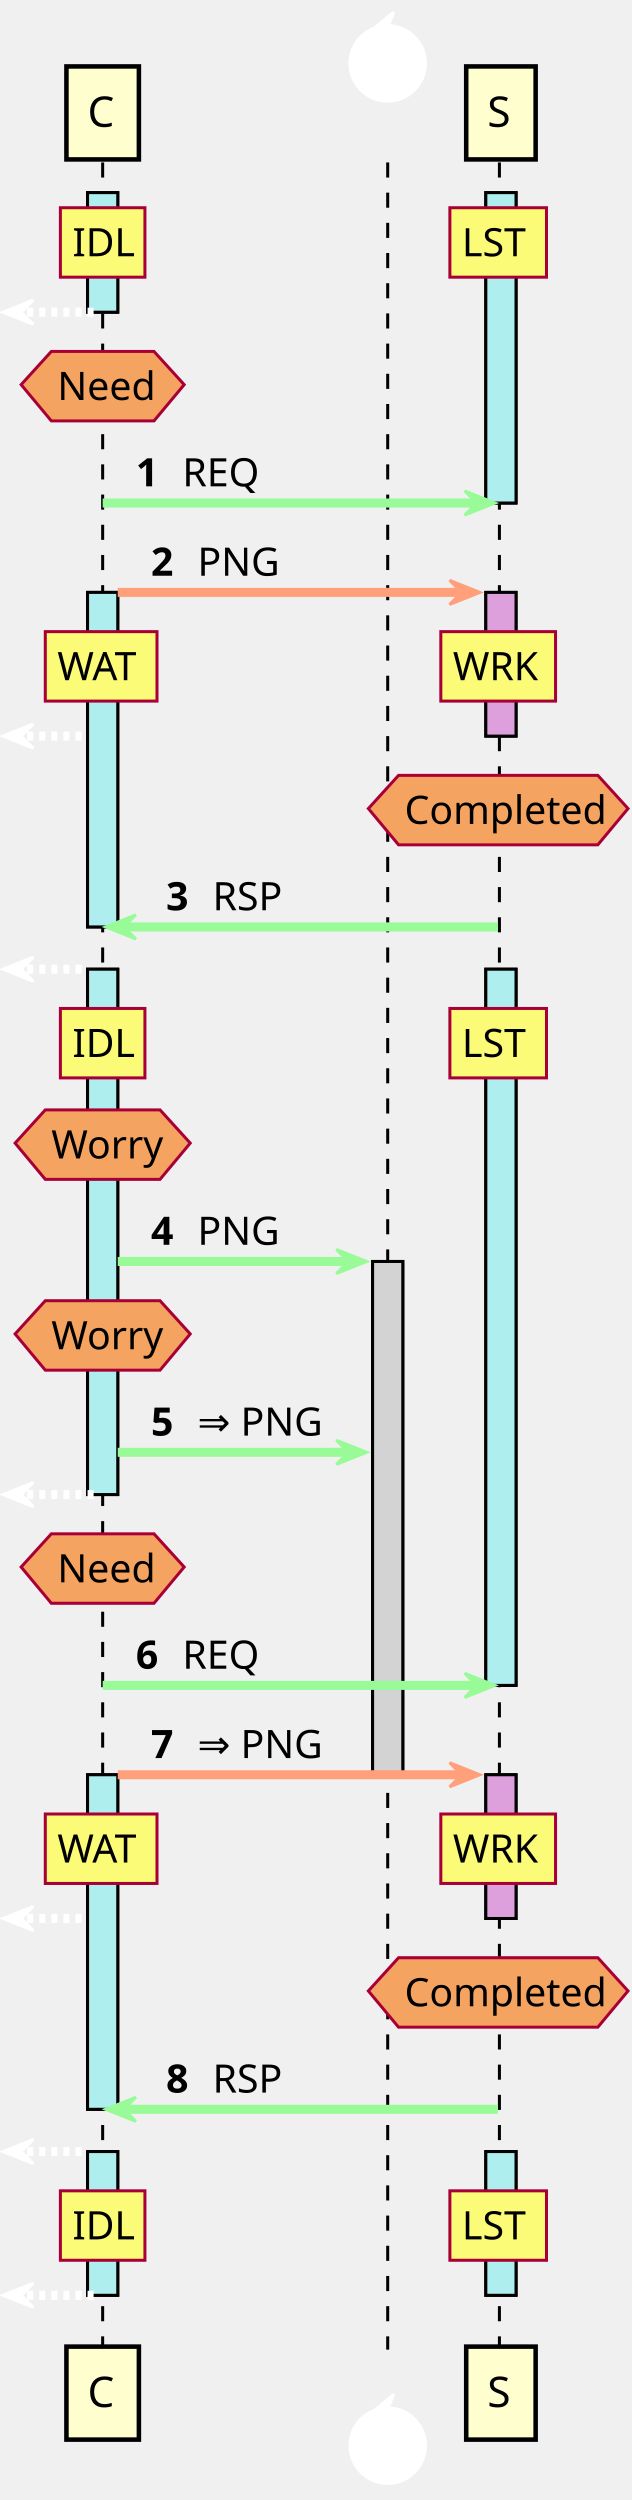
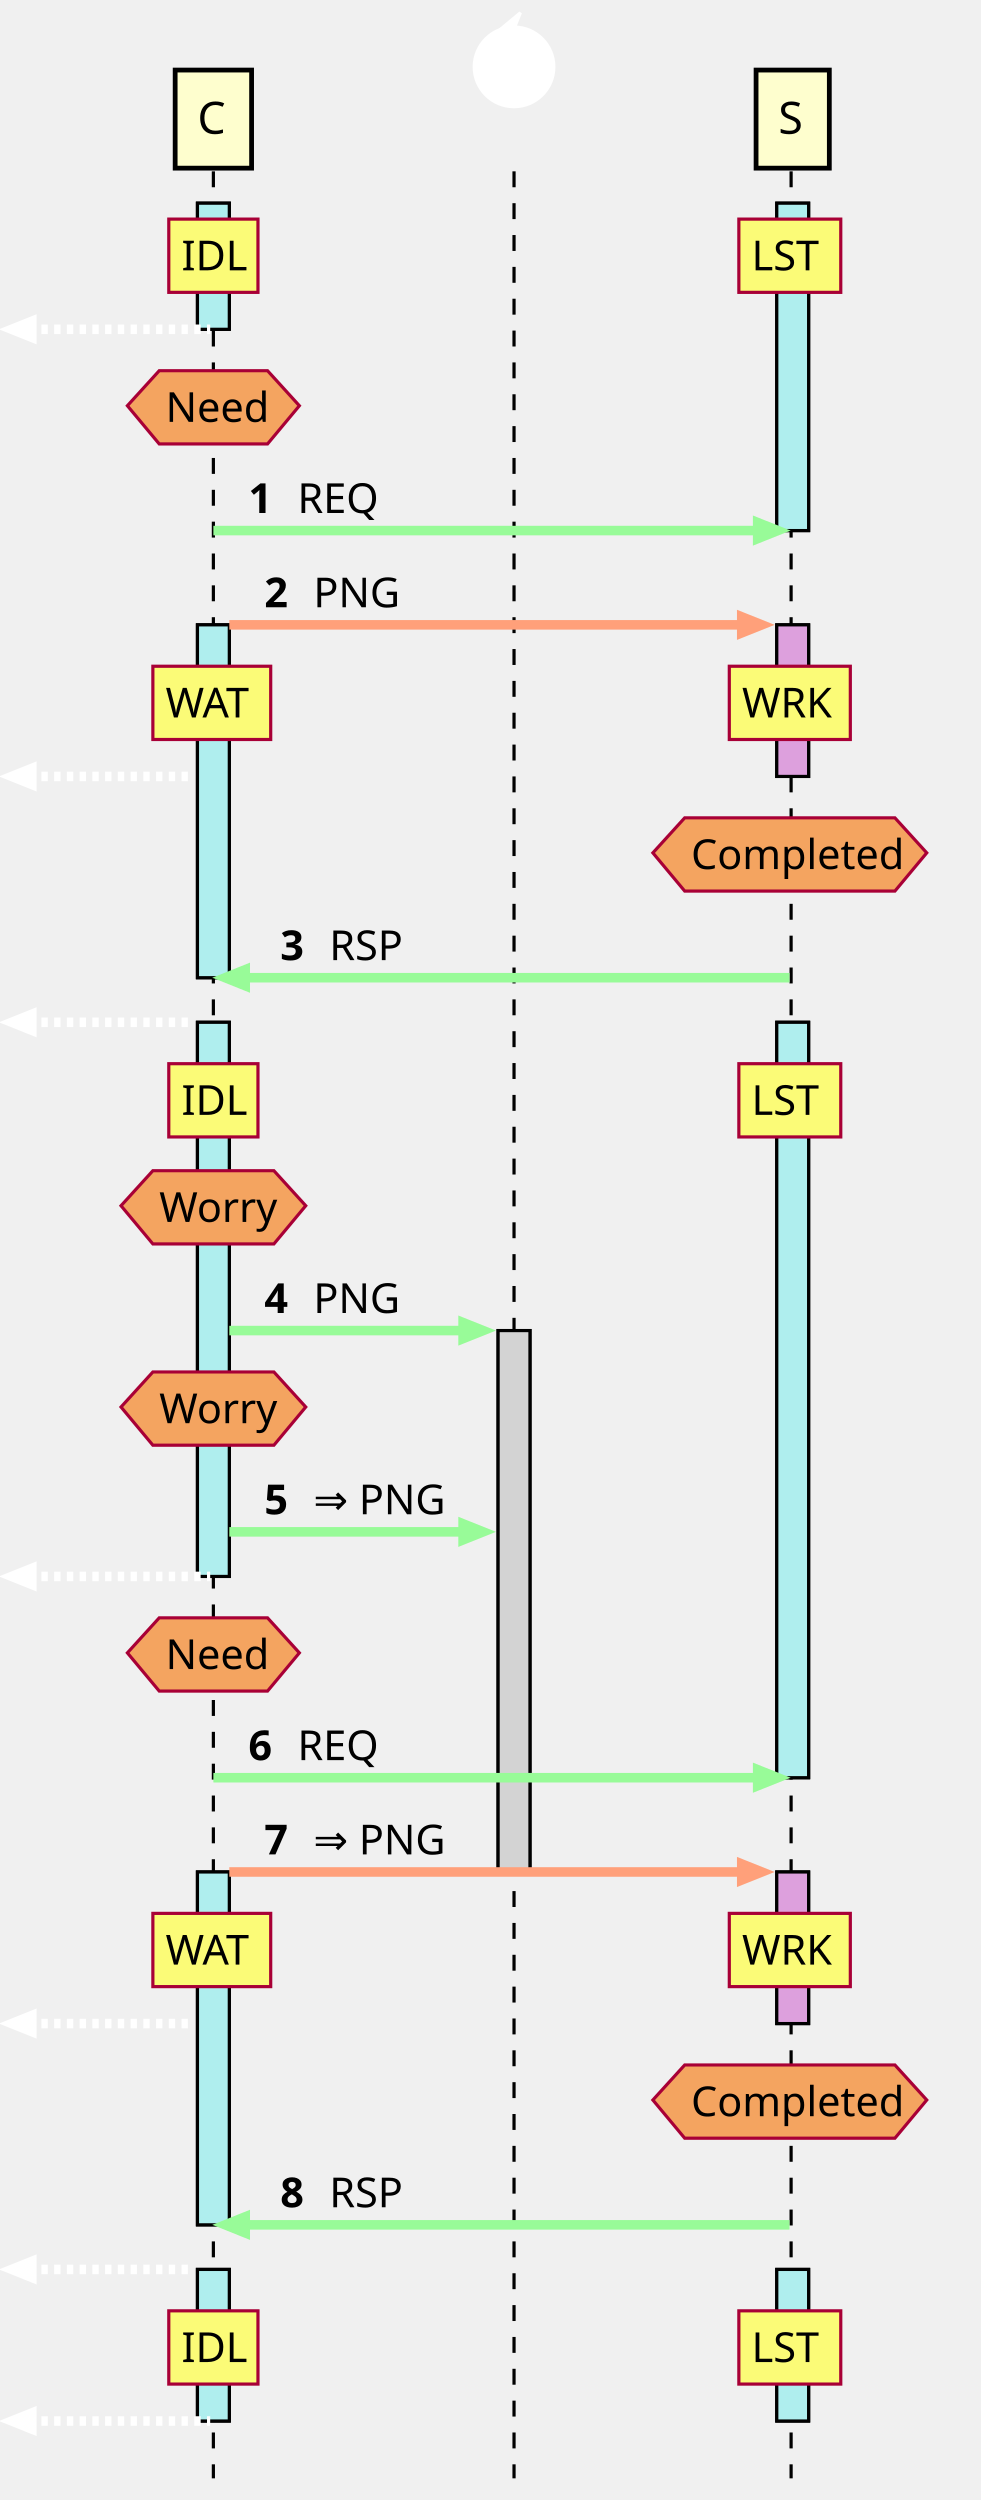
- <svg xmlns="http://www.w3.org/2000/svg" contentScriptType="application/ecmascript" contentStyleType="text/css" height="828px" preserveAspectRatio="none" style="width:209px;height:828px;" version="1.1" viewBox="0 0 209 828" width="209px" zoomAndPan="magnify">
+ <svg xmlns="http://www.w3.org/2000/svg" contentScriptType="application/ecmascript" contentStyleType="text/css" height="785px" preserveAspectRatio="none" style="width:308px;height:785px;" version="1.1" viewBox="0 0 308 785" width="308px" zoomAndPan="magnify">
  <defs />
  <g>
-     <rect fill="#AFEEEE" height="39.6" style="stroke:#000000;stroke-width:1.0;" width="10" x="29" y="63.8" />
-     <rect fill="#AFEEEE" height="110.8" style="stroke:#000000;stroke-width:1.0;" width="10" x="29" y="196.2" />
-     <rect fill="#AFEEEE" height="174" style="stroke:#000000;stroke-width:1.0;" width="10" x="29" y="321" />
-     <rect fill="#AFEEEE" height="110.8" style="stroke:#000000;stroke-width:1.0;" width="10" x="29" y="587.8" />
-     <rect fill="#AFEEEE" height="47.6" style="stroke:#000000;stroke-width:1.0;" width="10" x="29" y="712.6" />
-     <rect fill="#D3D3D3" height="170" style="stroke:#000000;stroke-width:1.0;" width="10" x="123.406" y="417.8" />
-     <rect fill="#AFEEEE" height="102.8" style="stroke:#000000;stroke-width:1.0;" width="10" x="160.906" y="63.8" />
-     <rect fill="#DDA0DD" height="47.6" style="stroke:#000000;stroke-width:1.0;" width="10" x="160.906" y="196.2" />
-     <rect fill="#AFEEEE" height="237.2" style="stroke:#000000;stroke-width:1.0;" width="10" x="160.906" y="321" />
-     <rect fill="#DDA0DD" height="47.6" style="stroke:#000000;stroke-width:1.0;" width="10" x="160.906" y="587.8" />
-     <rect fill="#AFEEEE" height="47.6" style="stroke:#000000;stroke-width:1.0;" width="10" x="160.906" y="712.6" />
-     <line style="stroke:#000000;stroke-width:1.0;stroke-dasharray:5.0,5.0;" x1="34" x2="34" y1="53.8" y2="778.2" />
-     <line style="stroke:#000000;stroke-width:1.0;stroke-dasharray:5.0,5.0;" x1="128.406" x2="128.406" y1="53.8" y2="778.2" />
-     <line style="stroke:#000000;stroke-width:1.0;stroke-dasharray:5.0,5.0;" x1="165.406" x2="165.406" y1="53.8" y2="778.2" />
-     <rect fill="#FEFECE" height="30.8" style="stroke:#000000;stroke-width:1.5;" width="24" x="22" y="22" />
-     <text fill="#000000" font-family="sans-serif" font-size="14" lengthAdjust="spacing" textLength="10" x="29" y="42.006">C</text>
-     <rect fill="#FEFECE" height="30.8" style="stroke:#000000;stroke-width:1.5;" width="24" x="22" y="777.2" />
-     <text fill="#000000" font-family="sans-serif" font-size="14" lengthAdjust="spacing" textLength="10" x="29" y="797.206">C</text>
-     <text fill="#000000" font-family="sans-serif" font-size="14" lengthAdjust="spacing" textLength="0" x="127.406" y="50.006" />
-     <ellipse cx="128.406" cy="21" fill="#FFFFFF" rx="12" ry="12" style="stroke:#FFFFFF;stroke-width:2.0;" />
-     <polygon fill="#FFFFFF" points="124.406,9,130.406,4,128.406,9,130.406,14,124.406,9" style="stroke:#FFFFFF;stroke-width:1.0;" />
-     <text fill="#000000" font-family="sans-serif" font-size="14" lengthAdjust="spacing" textLength="0" x="127.406" y="790.206" />
-     <ellipse cx="128.406" cy="810" fill="#FFFFFF" rx="12" ry="12" style="stroke:#FFFFFF;stroke-width:2.0;" />
-     <polygon fill="#FFFFFF" points="124.406,798,130.406,793,128.406,798,130.406,803,124.406,798" style="stroke:#FFFFFF;stroke-width:1.0;" />
-     <rect fill="#FEFECE" height="30.8" style="stroke:#000000;stroke-width:1.5;" width="23" x="154.406" y="22" />
-     <text fill="#000000" font-family="sans-serif" font-size="14" lengthAdjust="spacing" textLength="9" x="161.406" y="42.006">S</text>
-     <rect fill="#FEFECE" height="30.8" style="stroke:#000000;stroke-width:1.5;" width="23" x="154.406" y="777.2" />
-     <text fill="#000000" font-family="sans-serif" font-size="14" lengthAdjust="spacing" textLength="9" x="161.406" y="797.206">S</text>
-     <rect fill="#AFEEEE" height="39.6" style="stroke:#000000;stroke-width:1.0;" width="10" x="29" y="63.8" />
-     <rect fill="#AFEEEE" height="110.8" style="stroke:#000000;stroke-width:1.0;" width="10" x="29" y="196.2" />
-     <rect fill="#AFEEEE" height="174" style="stroke:#000000;stroke-width:1.0;" width="10" x="29" y="321" />
-     <rect fill="#AFEEEE" height="110.8" style="stroke:#000000;stroke-width:1.0;" width="10" x="29" y="587.8" />
-     <rect fill="#AFEEEE" height="47.6" style="stroke:#000000;stroke-width:1.0;" width="10" x="29" y="712.6" />
-     <rect fill="#D3D3D3" height="170" style="stroke:#000000;stroke-width:1.0;" width="10" x="123.406" y="417.8" />
-     <rect fill="#AFEEEE" height="102.8" style="stroke:#000000;stroke-width:1.0;" width="10" x="160.906" y="63.8" />
-     <rect fill="#DDA0DD" height="47.6" style="stroke:#000000;stroke-width:1.0;" width="10" x="160.906" y="196.2" />
-     <rect fill="#AFEEEE" height="237.2" style="stroke:#000000;stroke-width:1.0;" width="10" x="160.906" y="321" />
-     <rect fill="#DDA0DD" height="47.6" style="stroke:#000000;stroke-width:1.0;" width="10" x="160.906" y="587.8" />
-     <rect fill="#AFEEEE" height="47.6" style="stroke:#000000;stroke-width:1.0;" width="10" x="160.906" y="712.6" />
-     <rect fill="#FBFB77" height="23" style="stroke:#A80036;stroke-width:1.0;" width="28" x="20" y="68.8" />
-     <text fill="#000000" font-family="sans-serif" font-size="13" lengthAdjust="spacing" textLength="20" x="24" y="84.877">IDL</text>
-     <rect fill="#FBFB77" height="23" style="stroke:#A80036;stroke-width:1.0;" width="32" x="149" y="68.8" />
-     <text fill="#000000" font-family="sans-serif" font-size="13" lengthAdjust="spacing" textLength="24" x="153" y="84.877">LST</text>
-     <polygon fill="#FFFFFF" points="11,99.4,1,103.4,11,107.4,7,103.4" style="stroke:#FFFFFF;stroke-width:1.0;" />
-     <line style="stroke:#FFFFFF;stroke-width:3.0;stroke-dasharray:2.0,2.0;" x1="5" x2="33" y1="103.4" y2="103.4" />
-     <polygon fill="#F4A460" points="17,116.4,51,116.4,61,127.4,51,139.4,17,139.4,7,127.4,17,116.4" style="stroke:#A80036;stroke-width:1.0;" />
-     <text fill="#000000" font-family="sans-serif" font-size="13" lengthAdjust="spacing" textLength="30" x="19" y="132.477">Need</text>
-     <polygon fill="#98FB98" points="153.906,162.6,163.906,166.6,153.906,170.6,157.906,166.6" style="stroke:#98FB98;stroke-width:1.0;" />
-     <line style="stroke:#98FB98;stroke-width:3.0;" x1="34" x2="159.906" y1="166.6" y2="166.6" />
-     <text fill="#000000" font-family="sans-serif" font-size="13" lengthAdjust="spacing" textLength="0" x="45" y="161.077" />
-     <text fill="#000000" font-family="sans-serif" font-size="13" font-weight="bold" lengthAdjust="spacing" textLength="7.406" x="45" y="161.077">1</text>
-     <text fill="#000000" font-family="sans-serif" font-size="13" lengthAdjust="spacing" textLength="0" x="56.406" y="161.077" />
-     <text fill="#000000" font-family="sans-serif" font-size="13" lengthAdjust="spacing" textLength="28" x="60.406" y="161.077">REQ</text>
-     <polygon fill="#FFA07A" points="148.906,192.2,158.906,196.2,148.906,200.2,152.906,196.2" style="stroke:#FFA07A;stroke-width:1.0;" />
-     <line style="stroke:#FFA07A;stroke-width:3.0;" x1="39" x2="154.906" y1="196.2" y2="196.2" />
-     <text fill="#000000" font-family="sans-serif" font-size="13" lengthAdjust="spacing" textLength="0" x="50" y="190.677" />
-     <text fill="#000000" font-family="sans-serif" font-size="13" font-weight="bold" lengthAdjust="spacing" textLength="7.406" x="50" y="190.677">2</text>
-     <text fill="#000000" font-family="sans-serif" font-size="13" lengthAdjust="spacing" textLength="0" x="61.406" y="190.677" />
-     <text fill="#000000" font-family="sans-serif" font-size="13" lengthAdjust="spacing" textLength="28" x="65.406" y="190.677">PNG</text>
-     <rect fill="#FBFB77" height="23" style="stroke:#A80036;stroke-width:1.0;" width="37" x="15" y="209.2" />
-     <text fill="#000000" font-family="sans-serif" font-size="13" lengthAdjust="spacing" textLength="29" x="19" y="225.277">WAT</text>
-     <rect fill="#FBFB77" height="23" style="stroke:#A80036;stroke-width:1.0;" width="38" x="146" y="209.2" />
-     <text fill="#000000" font-family="sans-serif" font-size="13" lengthAdjust="spacing" textLength="30" x="150" y="225.277">WRK</text>
-     <polygon fill="#FFFFFF" points="11,239.8,1,243.8,11,247.8,7,243.8" style="stroke:#FFFFFF;stroke-width:1.0;" />
-     <line style="stroke:#FFFFFF;stroke-width:3.0;stroke-dasharray:2.0,2.0;" x1="5" x2="28" y1="243.8" y2="243.8" />
-     <polygon fill="#F4A460" points="132,256.8,198,256.8,208,267.8,198,279.8,132,279.8,122,267.8,132,256.8" style="stroke:#A80036;stroke-width:1.0;" />
-     <text fill="#000000" font-family="sans-serif" font-size="13" lengthAdjust="spacing" textLength="62" x="134" y="272.877">Completed</text>
-     <polygon fill="#98FB98" points="45,303,35,307,45,311,41,307" style="stroke:#98FB98;stroke-width:1.0;" />
-     <line style="stroke:#98FB98;stroke-width:3.0;" x1="39" x2="164.906" y1="307" y2="307" />
-     <text fill="#000000" font-family="sans-serif" font-size="13" lengthAdjust="spacing" textLength="0" x="55" y="301.477" />
-     <text fill="#000000" font-family="sans-serif" font-size="13" font-weight="bold" lengthAdjust="spacing" textLength="7.406" x="55" y="301.477">3</text>
-     <text fill="#000000" font-family="sans-serif" font-size="13" lengthAdjust="spacing" textLength="0" x="66.406" y="301.477" />
-     <text fill="#000000" font-family="sans-serif" font-size="13" lengthAdjust="spacing" textLength="27" x="70.406" y="301.477">RSP</text>
-     <polygon fill="#FFFFFF" points="11,317,1,321,11,325,7,321" style="stroke:#FFFFFF;stroke-width:1.0;" />
-     <line style="stroke:#FFFFFF;stroke-width:3.0;stroke-dasharray:2.0,2.0;" x1="5" x2="28" y1="321" y2="321" />
-     <rect fill="#FBFB77" height="23" style="stroke:#A80036;stroke-width:1.0;" width="28" x="20" y="334" />
-     <text fill="#000000" font-family="sans-serif" font-size="13" lengthAdjust="spacing" textLength="20" x="24" y="350.077">IDL</text>
-     <rect fill="#FBFB77" height="23" style="stroke:#A80036;stroke-width:1.0;" width="32" x="149" y="334" />
-     <text fill="#000000" font-family="sans-serif" font-size="13" lengthAdjust="spacing" textLength="24" x="153" y="350.077">LST</text>
-     <polygon fill="#F4A460" points="15,367.6,53,367.6,63,378.6,53,390.6,15,390.6,5,378.6,15,367.6" style="stroke:#A80036;stroke-width:1.0;" />
-     <text fill="#000000" font-family="sans-serif" font-size="13" lengthAdjust="spacing" textLength="34" x="17" y="383.677">Worry</text>
-     <polygon fill="#98FB98" points="111.406,413.8,121.406,417.8,111.406,421.8,115.406,417.8" style="stroke:#98FB98;stroke-width:1.0;" />
-     <line style="stroke:#98FB98;stroke-width:3.0;" x1="39" x2="117.406" y1="417.8" y2="417.8" />
-     <text fill="#000000" font-family="sans-serif" font-size="13" lengthAdjust="spacing" textLength="0" x="50" y="412.277" />
-     <text fill="#000000" font-family="sans-serif" font-size="13" font-weight="bold" lengthAdjust="spacing" textLength="7.406" x="50" y="412.277">4</text>
-     <text fill="#000000" font-family="sans-serif" font-size="13" lengthAdjust="spacing" textLength="0" x="61.406" y="412.277" />
-     <text fill="#000000" font-family="sans-serif" font-size="13" lengthAdjust="spacing" textLength="28" x="65.406" y="412.277">PNG</text>
-     <polygon fill="#F4A460" points="15,430.8,53,430.8,63,441.8,53,453.8,15,453.8,5,441.8,15,430.8" style="stroke:#A80036;stroke-width:1.0;" />
-     <text fill="#000000" font-family="sans-serif" font-size="13" lengthAdjust="spacing" textLength="34" x="17" y="446.877">Worry</text>
-     <polygon fill="#98FB98" points="111.406,477,121.406,481,111.406,485,115.406,481" style="stroke:#98FB98;stroke-width:1.0;" />
-     <line style="stroke:#98FB98;stroke-width:3.0;" x1="39" x2="117.406" y1="481" y2="481" />
-     <text fill="#000000" font-family="sans-serif" font-size="13" lengthAdjust="spacing" textLength="0" x="50" y="475.477" />
-     <text fill="#000000" font-family="sans-serif" font-size="13" font-weight="bold" lengthAdjust="spacing" textLength="7.406" x="50" y="475.477">5</text>
-     <text fill="#000000" font-family="sans-serif" font-size="13" lengthAdjust="spacing" textLength="0" x="61.406" y="475.477" />
-     <text fill="#000000" font-family="sans-serif" font-size="13" lengthAdjust="spacing" textLength="41" x="65.406" y="475.477">⇒ PNG</text>
-     <polygon fill="#FFFFFF" points="11,491,1,495,11,499,7,495" style="stroke:#FFFFFF;stroke-width:1.0;" />
-     <line style="stroke:#FFFFFF;stroke-width:3.0;stroke-dasharray:2.0,2.0;" x1="5" x2="33" y1="495" y2="495" />
-     <polygon fill="#F4A460" points="17,508,51,508,61,519,51,531,17,531,7,519,17,508" style="stroke:#A80036;stroke-width:1.0;" />
-     <text fill="#000000" font-family="sans-serif" font-size="13" lengthAdjust="spacing" textLength="30" x="19" y="524.077">Need</text>
-     <polygon fill="#98FB98" points="153.906,554.2,163.906,558.2,153.906,562.2,157.906,558.2" style="stroke:#98FB98;stroke-width:1.0;" />
-     <line style="stroke:#98FB98;stroke-width:3.0;" x1="34" x2="159.906" y1="558.2" y2="558.2" />
-     <text fill="#000000" font-family="sans-serif" font-size="13" lengthAdjust="spacing" textLength="0" x="45" y="552.677" />
-     <text fill="#000000" font-family="sans-serif" font-size="13" font-weight="bold" lengthAdjust="spacing" textLength="7.406" x="45" y="552.677">6</text>
-     <text fill="#000000" font-family="sans-serif" font-size="13" lengthAdjust="spacing" textLength="0" x="56.406" y="552.677" />
-     <text fill="#000000" font-family="sans-serif" font-size="13" lengthAdjust="spacing" textLength="28" x="60.406" y="552.677">REQ</text>
-     <polygon fill="#FFA07A" points="148.906,583.8,158.906,587.8,148.906,591.8,152.906,587.8" style="stroke:#FFA07A;stroke-width:1.0;" />
-     <line style="stroke:#FFA07A;stroke-width:3.0;" x1="39" x2="154.906" y1="587.8" y2="587.8" />
-     <text fill="#000000" font-family="sans-serif" font-size="13" lengthAdjust="spacing" textLength="0" x="50" y="582.277" />
-     <text fill="#000000" font-family="sans-serif" font-size="13" font-weight="bold" lengthAdjust="spacing" textLength="7.406" x="50" y="582.277">7</text>
-     <text fill="#000000" font-family="sans-serif" font-size="13" lengthAdjust="spacing" textLength="0" x="61.406" y="582.277" />
-     <text fill="#000000" font-family="sans-serif" font-size="13" lengthAdjust="spacing" textLength="41" x="65.406" y="582.277">⇒ PNG</text>
-     <rect fill="#FBFB77" height="23" style="stroke:#A80036;stroke-width:1.0;" width="37" x="15" y="600.8" />
-     <text fill="#000000" font-family="sans-serif" font-size="13" lengthAdjust="spacing" textLength="29" x="19" y="616.877">WAT</text>
-     <rect fill="#FBFB77" height="23" style="stroke:#A80036;stroke-width:1.0;" width="38" x="146" y="600.8" />
-     <text fill="#000000" font-family="sans-serif" font-size="13" lengthAdjust="spacing" textLength="30" x="150" y="616.877">WRK</text>
-     <polygon fill="#FFFFFF" points="11,631.4,1,635.4,11,639.4,7,635.4" style="stroke:#FFFFFF;stroke-width:1.0;" />
-     <line style="stroke:#FFFFFF;stroke-width:3.0;stroke-dasharray:2.0,2.0;" x1="5" x2="28" y1="635.4" y2="635.4" />
-     <polygon fill="#F4A460" points="132,648.4,198,648.4,208,659.4,198,671.4,132,671.4,122,659.4,132,648.4" style="stroke:#A80036;stroke-width:1.0;" />
-     <text fill="#000000" font-family="sans-serif" font-size="13" lengthAdjust="spacing" textLength="62" x="134" y="664.477">Completed</text>
-     <polygon fill="#98FB98" points="45,694.6,35,698.6,45,702.6,41,698.6" style="stroke:#98FB98;stroke-width:1.0;" />
-     <line style="stroke:#98FB98;stroke-width:3.0;" x1="39" x2="164.906" y1="698.6" y2="698.6" />
-     <text fill="#000000" font-family="sans-serif" font-size="13" lengthAdjust="spacing" textLength="0" x="55" y="693.077" />
-     <text fill="#000000" font-family="sans-serif" font-size="13" font-weight="bold" lengthAdjust="spacing" textLength="7.406" x="55" y="693.077">8</text>
-     <text fill="#000000" font-family="sans-serif" font-size="13" lengthAdjust="spacing" textLength="0" x="66.406" y="693.077" />
-     <text fill="#000000" font-family="sans-serif" font-size="13" lengthAdjust="spacing" textLength="27" x="70.406" y="693.077">RSP</text>
-     <polygon fill="#FFFFFF" points="11,708.6,1,712.6,11,716.6,7,712.6" style="stroke:#FFFFFF;stroke-width:1.0;" />
-     <line style="stroke:#FFFFFF;stroke-width:3.0;stroke-dasharray:2.0,2.0;" x1="5" x2="28" y1="712.6" y2="712.6" />
-     <rect fill="#FBFB77" height="23" style="stroke:#A80036;stroke-width:1.0;" width="28" x="20" y="725.6" />
-     <text fill="#000000" font-family="sans-serif" font-size="13" lengthAdjust="spacing" textLength="20" x="24" y="741.677">IDL</text>
-     <rect fill="#FBFB77" height="23" style="stroke:#A80036;stroke-width:1.0;" width="32" x="149" y="725.6" />
-     <text fill="#000000" font-family="sans-serif" font-size="13" lengthAdjust="spacing" textLength="24" x="153" y="741.677">LST</text>
-     <polygon fill="#FFFFFF" points="11,756.2,1,760.2,11,764.2,7,760.2" style="stroke:#FFFFFF;stroke-width:1.0;" />
-     <line style="stroke:#FFFFFF;stroke-width:3.0;stroke-dasharray:2.0,2.0;" x1="5" x2="33" y1="760.2" y2="760.2" />
+     <rect fill="#AFEEEE" height="39.6" style="stroke:#000000;stroke-width:1.0;" width="10" x="62" y="63.8" />
+     <rect fill="#AFEEEE" height="110.8" style="stroke:#000000;stroke-width:1.0;" width="10" x="62" y="196.2" />
+     <rect fill="#AFEEEE" height="174" style="stroke:#000000;stroke-width:1.0;" width="10" x="62" y="321" />
+     <rect fill="#AFEEEE" height="110.8" style="stroke:#000000;stroke-width:1.0;" width="10" x="62" y="587.8" />
+     <rect fill="#AFEEEE" height="47.6" style="stroke:#000000;stroke-width:1.0;" width="10" x="62" y="712.6" />
+     <rect fill="#D3D3D3" height="170" style="stroke:#000000;stroke-width:1.0;" width="10" x="156.406" y="417.8" />
+     <rect fill="#AFEEEE" height="102.8" style="stroke:#000000;stroke-width:1.0;" width="10" x="243.906" y="63.8" />
+     <rect fill="#DDA0DD" height="47.6" style="stroke:#000000;stroke-width:1.0;" width="10" x="243.906" y="196.2" />
+     <rect fill="#AFEEEE" height="237.2" style="stroke:#000000;stroke-width:1.0;" width="10" x="243.906" y="321" />
+     <rect fill="#DDA0DD" height="47.6" style="stroke:#000000;stroke-width:1.0;" width="10" x="243.906" y="587.8" />
+     <rect fill="#AFEEEE" height="47.6" style="stroke:#000000;stroke-width:1.0;" width="10" x="243.906" y="712.6" />
+     <line style="stroke:#000000;stroke-width:1.0;stroke-dasharray:5.0,5.0;" x1="67" x2="67" y1="53.8" y2="778.2" />
+     <line style="stroke:#000000;stroke-width:1.0;stroke-dasharray:5.0,5.0;" x1="161.406" x2="161.406" y1="53.8" y2="778.2" />
+     <line style="stroke:#000000;stroke-width:1.0;stroke-dasharray:5.0,5.0;" x1="248.406" x2="248.406" y1="53.8" y2="778.2" />
+     <rect fill="#FEFECE" height="30.8" style="stroke:#000000;stroke-width:1.5;" width="24" x="55" y="22" />
+     <text fill="#000000" font-family="sans-serif" font-size="14" lengthAdjust="spacing" textLength="10" x="62" y="42.006">C</text>
+     <text fill="#000000" font-family="sans-serif" font-size="14" lengthAdjust="spacing" textLength="0" x="160.406" y="50.006" />
+     <ellipse cx="161.406" cy="21" fill="#FFFFFF" rx="12" ry="12" style="stroke:#FFFFFF;stroke-width:2.0;" />
+     <polygon fill="#FFFFFF" points="157.406,9,163.406,4,161.406,9,163.406,14,157.406,9" style="stroke:#FFFFFF;stroke-width:1.0;" />
+     <rect fill="#FEFECE" height="30.8" style="stroke:#000000;stroke-width:1.5;" width="23" x="237.406" y="22" />
+     <text fill="#000000" font-family="sans-serif" font-size="14" lengthAdjust="spacing" textLength="9" x="244.406" y="42.006">S</text>
+     <rect fill="#AFEEEE" height="39.6" style="stroke:#000000;stroke-width:1.0;" width="10" x="62" y="63.8" />
+     <rect fill="#AFEEEE" height="110.8" style="stroke:#000000;stroke-width:1.0;" width="10" x="62" y="196.2" />
+     <rect fill="#AFEEEE" height="174" style="stroke:#000000;stroke-width:1.0;" width="10" x="62" y="321" />
+     <rect fill="#AFEEEE" height="110.8" style="stroke:#000000;stroke-width:1.0;" width="10" x="62" y="587.8" />
+     <rect fill="#AFEEEE" height="47.6" style="stroke:#000000;stroke-width:1.0;" width="10" x="62" y="712.6" />
+     <rect fill="#D3D3D3" height="170" style="stroke:#000000;stroke-width:1.0;" width="10" x="156.406" y="417.8" />
+     <rect fill="#AFEEEE" height="102.8" style="stroke:#000000;stroke-width:1.0;" width="10" x="243.906" y="63.8" />
+     <rect fill="#DDA0DD" height="47.6" style="stroke:#000000;stroke-width:1.0;" width="10" x="243.906" y="196.2" />
+     <rect fill="#AFEEEE" height="237.2" style="stroke:#000000;stroke-width:1.0;" width="10" x="243.906" y="321" />
+     <rect fill="#DDA0DD" height="47.6" style="stroke:#000000;stroke-width:1.0;" width="10" x="243.906" y="587.8" />
+     <rect fill="#AFEEEE" height="47.6" style="stroke:#000000;stroke-width:1.0;" width="10" x="243.906" y="712.6" />
+     <rect fill="#FBFB77" height="23" style="stroke:#A80036;stroke-width:1.0;" width="28" x="53" y="68.8" />
+     <text fill="#000000" font-family="sans-serif" font-size="13" lengthAdjust="spacing" textLength="20" x="57" y="84.877">IDL</text>
+     <rect fill="#FBFB77" height="23" style="stroke:#A80036;stroke-width:1.0;" width="32" x="232" y="68.8" />
+     <text fill="#000000" font-family="sans-serif" font-size="13" lengthAdjust="spacing" textLength="24" x="236" y="84.877">LST</text>
+     <polygon fill="#FFFFFF" points="11,99.4,1,103.4,11,107.4" style="stroke:#FFFFFF;stroke-width:1.0;" />
+     <line style="stroke:#FFFFFF;stroke-width:3.0;stroke-dasharray:2.0,2.0;" x1="5" x2="66" y1="103.4" y2="103.4" />
+     <polygon fill="#F4A460" points="50,116.4,84,116.4,94,127.4,84,139.4,50,139.4,40,127.4,50,116.4" style="stroke:#A80036;stroke-width:1.0;" />
+     <text fill="#000000" font-family="sans-serif" font-size="13" lengthAdjust="spacing" textLength="30" x="52" y="132.477">Need</text>
+     <polygon fill="#98FB98" points="236.906,162.6,246.906,166.6,236.906,170.6" style="stroke:#98FB98;stroke-width:1.0;" />
+     <line style="stroke:#98FB98;stroke-width:3.0;" x1="67" x2="242.906" y1="166.6" y2="166.6" />
+     <text fill="#000000" font-family="sans-serif" font-size="13" lengthAdjust="spacing" textLength="0" x="78" y="161.077" />
+     <text fill="#000000" font-family="sans-serif" font-size="13" font-weight="bold" lengthAdjust="spacing" textLength="7.406" x="78" y="161.077">1</text>
+     <text fill="#000000" font-family="sans-serif" font-size="13" lengthAdjust="spacing" textLength="0" x="89.406" y="161.077" />
+     <text fill="#000000" font-family="sans-serif" font-size="13" lengthAdjust="spacing" textLength="28" x="93.406" y="161.077">REQ</text>
+     <polygon fill="#FFA07A" points="231.906,192.2,241.906,196.2,231.906,200.2" style="stroke:#FFA07A;stroke-width:1.0;" />
+     <line style="stroke:#FFA07A;stroke-width:3.0;" x1="72" x2="237.906" y1="196.2" y2="196.2" />
+     <text fill="#000000" font-family="sans-serif" font-size="13" lengthAdjust="spacing" textLength="0" x="83" y="190.677" />
+     <text fill="#000000" font-family="sans-serif" font-size="13" font-weight="bold" lengthAdjust="spacing" textLength="7.406" x="83" y="190.677">2</text>
+     <text fill="#000000" font-family="sans-serif" font-size="13" lengthAdjust="spacing" textLength="0" x="94.406" y="190.677" />
+     <text fill="#000000" font-family="sans-serif" font-size="13" lengthAdjust="spacing" textLength="28" x="98.406" y="190.677">PNG</text>
+     <rect fill="#FBFB77" height="23" style="stroke:#A80036;stroke-width:1.0;" width="37" x="48" y="209.2" />
+     <text fill="#000000" font-family="sans-serif" font-size="13" lengthAdjust="spacing" textLength="29" x="52" y="225.277">WAT</text>
+     <rect fill="#FBFB77" height="23" style="stroke:#A80036;stroke-width:1.0;" width="38" x="229" y="209.2" />
+     <text fill="#000000" font-family="sans-serif" font-size="13" lengthAdjust="spacing" textLength="30" x="233" y="225.277">WRK</text>
+     <polygon fill="#FFFFFF" points="11,239.8,1,243.8,11,247.8" style="stroke:#FFFFFF;stroke-width:1.0;" />
+     <line style="stroke:#FFFFFF;stroke-width:3.0;stroke-dasharray:2.0,2.0;" x1="5" x2="61" y1="243.8" y2="243.8" />
+     <polygon fill="#F4A460" points="215,256.8,281,256.8,291,267.8,281,279.8,215,279.8,205,267.8,215,256.8" style="stroke:#A80036;stroke-width:1.0;" />
+     <text fill="#000000" font-family="sans-serif" font-size="13" lengthAdjust="spacing" textLength="62" x="217" y="272.877">Completed</text>
+     <polygon fill="#98FB98" points="78,303,68,307,78,311" style="stroke:#98FB98;stroke-width:1.0;" />
+     <line style="stroke:#98FB98;stroke-width:3.0;" x1="72" x2="247.906" y1="307" y2="307" />
+     <text fill="#000000" font-family="sans-serif" font-size="13" lengthAdjust="spacing" textLength="0" x="88" y="301.477" />
+     <text fill="#000000" font-family="sans-serif" font-size="13" font-weight="bold" lengthAdjust="spacing" textLength="7.406" x="88" y="301.477">3</text>
+     <text fill="#000000" font-family="sans-serif" font-size="13" lengthAdjust="spacing" textLength="0" x="99.406" y="301.477" />
+     <text fill="#000000" font-family="sans-serif" font-size="13" lengthAdjust="spacing" textLength="27" x="103.406" y="301.477">RSP</text>
+     <polygon fill="#FFFFFF" points="11,317,1,321,11,325" style="stroke:#FFFFFF;stroke-width:1.0;" />
+     <line style="stroke:#FFFFFF;stroke-width:3.0;stroke-dasharray:2.0,2.0;" x1="5" x2="61" y1="321" y2="321" />
+     <rect fill="#FBFB77" height="23" style="stroke:#A80036;stroke-width:1.0;" width="28" x="53" y="334" />
+     <text fill="#000000" font-family="sans-serif" font-size="13" lengthAdjust="spacing" textLength="20" x="57" y="350.077">IDL</text>
+     <rect fill="#FBFB77" height="23" style="stroke:#A80036;stroke-width:1.0;" width="32" x="232" y="334" />
+     <text fill="#000000" font-family="sans-serif" font-size="13" lengthAdjust="spacing" textLength="24" x="236" y="350.077">LST</text>
+     <polygon fill="#F4A460" points="48,367.6,86,367.6,96,378.6,86,390.6,48,390.6,38,378.6,48,367.6" style="stroke:#A80036;stroke-width:1.0;" />
+     <text fill="#000000" font-family="sans-serif" font-size="13" lengthAdjust="spacing" textLength="34" x="50" y="383.677">Worry</text>
+     <polygon fill="#98FB98" points="144.406,413.8,154.406,417.8,144.406,421.8" style="stroke:#98FB98;stroke-width:1.0;" />
+     <line style="stroke:#98FB98;stroke-width:3.0;" x1="72" x2="150.406" y1="417.8" y2="417.8" />
+     <text fill="#000000" font-family="sans-serif" font-size="13" lengthAdjust="spacing" textLength="0" x="83" y="412.277" />
+     <text fill="#000000" font-family="sans-serif" font-size="13" font-weight="bold" lengthAdjust="spacing" textLength="7.406" x="83" y="412.277">4</text>
+     <text fill="#000000" font-family="sans-serif" font-size="13" lengthAdjust="spacing" textLength="0" x="94.406" y="412.277" />
+     <text fill="#000000" font-family="sans-serif" font-size="13" lengthAdjust="spacing" textLength="28" x="98.406" y="412.277">PNG</text>
+     <polygon fill="#F4A460" points="48,430.8,86,430.8,96,441.8,86,453.8,48,453.8,38,441.8,48,430.8" style="stroke:#A80036;stroke-width:1.0;" />
+     <text fill="#000000" font-family="sans-serif" font-size="13" lengthAdjust="spacing" textLength="34" x="50" y="446.877">Worry</text>
+     <polygon fill="#98FB98" points="144.406,477,154.406,481,144.406,485" style="stroke:#98FB98;stroke-width:1.0;" />
+     <line style="stroke:#98FB98;stroke-width:3.0;" x1="72" x2="150.406" y1="481" y2="481" />
+     <text fill="#000000" font-family="sans-serif" font-size="13" lengthAdjust="spacing" textLength="0" x="83" y="475.477" />
+     <text fill="#000000" font-family="sans-serif" font-size="13" font-weight="bold" lengthAdjust="spacing" textLength="7.406" x="83" y="475.477">5</text>
+     <text fill="#000000" font-family="sans-serif" font-size="13" lengthAdjust="spacing" textLength="0" x="94.406" y="475.477" />
+     <text fill="#000000" font-family="sans-serif" font-size="13" lengthAdjust="spacing" textLength="41" x="98.406" y="475.477">⇒ PNG</text>
+     <polygon fill="#FFFFFF" points="11,491,1,495,11,499" style="stroke:#FFFFFF;stroke-width:1.0;" />
+     <line style="stroke:#FFFFFF;stroke-width:3.0;stroke-dasharray:2.0,2.0;" x1="5" x2="66" y1="495" y2="495" />
+     <polygon fill="#F4A460" points="50,508,84,508,94,519,84,531,50,531,40,519,50,508" style="stroke:#A80036;stroke-width:1.0;" />
+     <text fill="#000000" font-family="sans-serif" font-size="13" lengthAdjust="spacing" textLength="30" x="52" y="524.077">Need</text>
+     <polygon fill="#98FB98" points="236.906,554.2,246.906,558.2,236.906,562.2" style="stroke:#98FB98;stroke-width:1.0;" />
+     <line style="stroke:#98FB98;stroke-width:3.0;" x1="67" x2="242.906" y1="558.2" y2="558.2" />
+     <text fill="#000000" font-family="sans-serif" font-size="13" lengthAdjust="spacing" textLength="0" x="78" y="552.677" />
+     <text fill="#000000" font-family="sans-serif" font-size="13" font-weight="bold" lengthAdjust="spacing" textLength="7.406" x="78" y="552.677">6</text>
+     <text fill="#000000" font-family="sans-serif" font-size="13" lengthAdjust="spacing" textLength="0" x="89.406" y="552.677" />
+     <text fill="#000000" font-family="sans-serif" font-size="13" lengthAdjust="spacing" textLength="28" x="93.406" y="552.677">REQ</text>
+     <polygon fill="#FFA07A" points="231.906,583.8,241.906,587.8,231.906,591.8" style="stroke:#FFA07A;stroke-width:1.0;" />
+     <line style="stroke:#FFA07A;stroke-width:3.0;" x1="72" x2="237.906" y1="587.8" y2="587.8" />
+     <text fill="#000000" font-family="sans-serif" font-size="13" lengthAdjust="spacing" textLength="0" x="83" y="582.277" />
+     <text fill="#000000" font-family="sans-serif" font-size="13" font-weight="bold" lengthAdjust="spacing" textLength="7.406" x="83" y="582.277">7</text>
+     <text fill="#000000" font-family="sans-serif" font-size="13" lengthAdjust="spacing" textLength="0" x="94.406" y="582.277" />
+     <text fill="#000000" font-family="sans-serif" font-size="13" lengthAdjust="spacing" textLength="41" x="98.406" y="582.277">⇒ PNG</text>
+     <rect fill="#FBFB77" height="23" style="stroke:#A80036;stroke-width:1.0;" width="37" x="48" y="600.8" />
+     <text fill="#000000" font-family="sans-serif" font-size="13" lengthAdjust="spacing" textLength="29" x="52" y="616.877">WAT</text>
+     <rect fill="#FBFB77" height="23" style="stroke:#A80036;stroke-width:1.0;" width="38" x="229" y="600.8" />
+     <text fill="#000000" font-family="sans-serif" font-size="13" lengthAdjust="spacing" textLength="30" x="233" y="616.877">WRK</text>
+     <polygon fill="#FFFFFF" points="11,631.4,1,635.4,11,639.4" style="stroke:#FFFFFF;stroke-width:1.0;" />
+     <line style="stroke:#FFFFFF;stroke-width:3.0;stroke-dasharray:2.0,2.0;" x1="5" x2="61" y1="635.4" y2="635.4" />
+     <polygon fill="#F4A460" points="215,648.4,281,648.4,291,659.4,281,671.4,215,671.4,205,659.4,215,648.4" style="stroke:#A80036;stroke-width:1.0;" />
+     <text fill="#000000" font-family="sans-serif" font-size="13" lengthAdjust="spacing" textLength="62" x="217" y="664.477">Completed</text>
+     <polygon fill="#98FB98" points="78,694.6,68,698.6,78,702.6" style="stroke:#98FB98;stroke-width:1.0;" />
+     <line style="stroke:#98FB98;stroke-width:3.0;" x1="72" x2="247.906" y1="698.6" y2="698.6" />
+     <text fill="#000000" font-family="sans-serif" font-size="13" lengthAdjust="spacing" textLength="0" x="88" y="693.077" />
+     <text fill="#000000" font-family="sans-serif" font-size="13" font-weight="bold" lengthAdjust="spacing" textLength="7.406" x="88" y="693.077">8</text>
+     <text fill="#000000" font-family="sans-serif" font-size="13" lengthAdjust="spacing" textLength="0" x="99.406" y="693.077" />
+     <text fill="#000000" font-family="sans-serif" font-size="13" lengthAdjust="spacing" textLength="27" x="103.406" y="693.077">RSP</text>
+     <polygon fill="#FFFFFF" points="11,708.6,1,712.6,11,716.6" style="stroke:#FFFFFF;stroke-width:1.0;" />
+     <line style="stroke:#FFFFFF;stroke-width:3.0;stroke-dasharray:2.0,2.0;" x1="5" x2="61" y1="712.6" y2="712.6" />
+     <rect fill="#FBFB77" height="23" style="stroke:#A80036;stroke-width:1.0;" width="28" x="53" y="725.6" />
+     <text fill="#000000" font-family="sans-serif" font-size="13" lengthAdjust="spacing" textLength="20" x="57" y="741.677">IDL</text>
+     <rect fill="#FBFB77" height="23" style="stroke:#A80036;stroke-width:1.0;" width="32" x="232" y="725.6" />
+     <text fill="#000000" font-family="sans-serif" font-size="13" lengthAdjust="spacing" textLength="24" x="236" y="741.677">LST</text>
+     <polygon fill="#FFFFFF" points="11,756.2,1,760.2,11,764.2" style="stroke:#FFFFFF;stroke-width:1.0;" />
+     <line style="stroke:#FFFFFF;stroke-width:3.0;stroke-dasharray:2.0,2.0;" x1="5" x2="66" y1="760.2" y2="760.2" />
  </g>
</svg>
